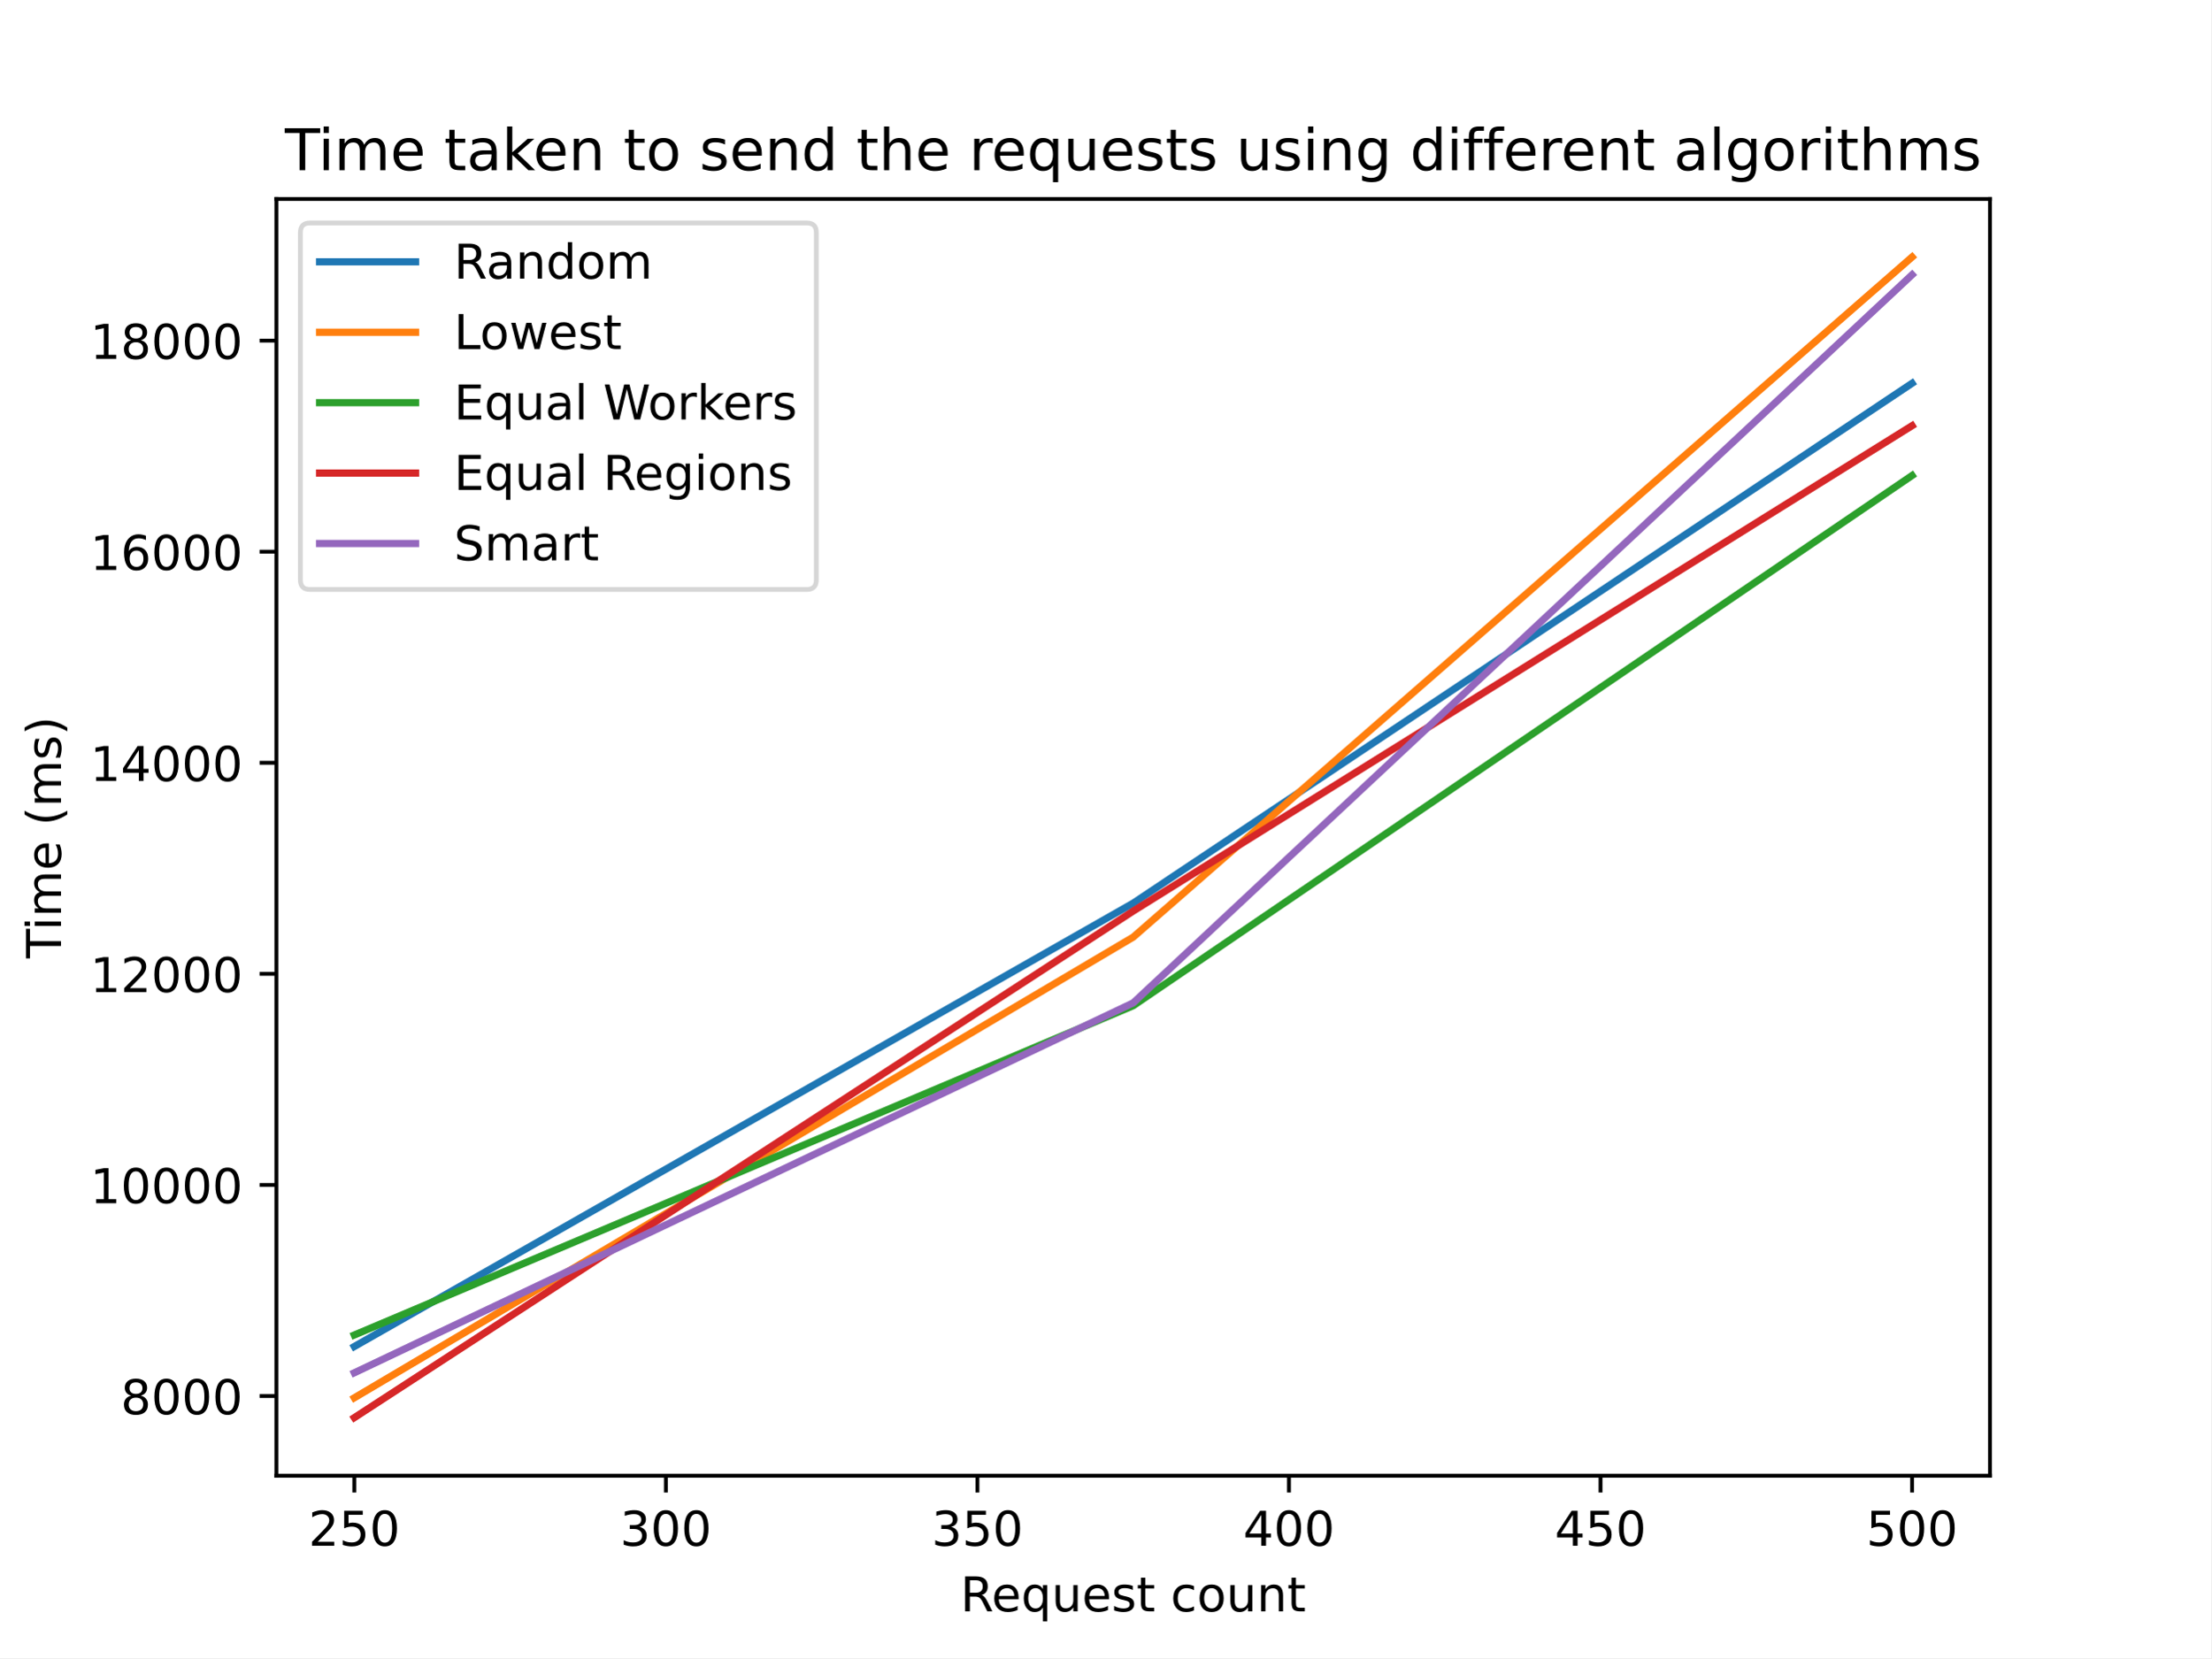
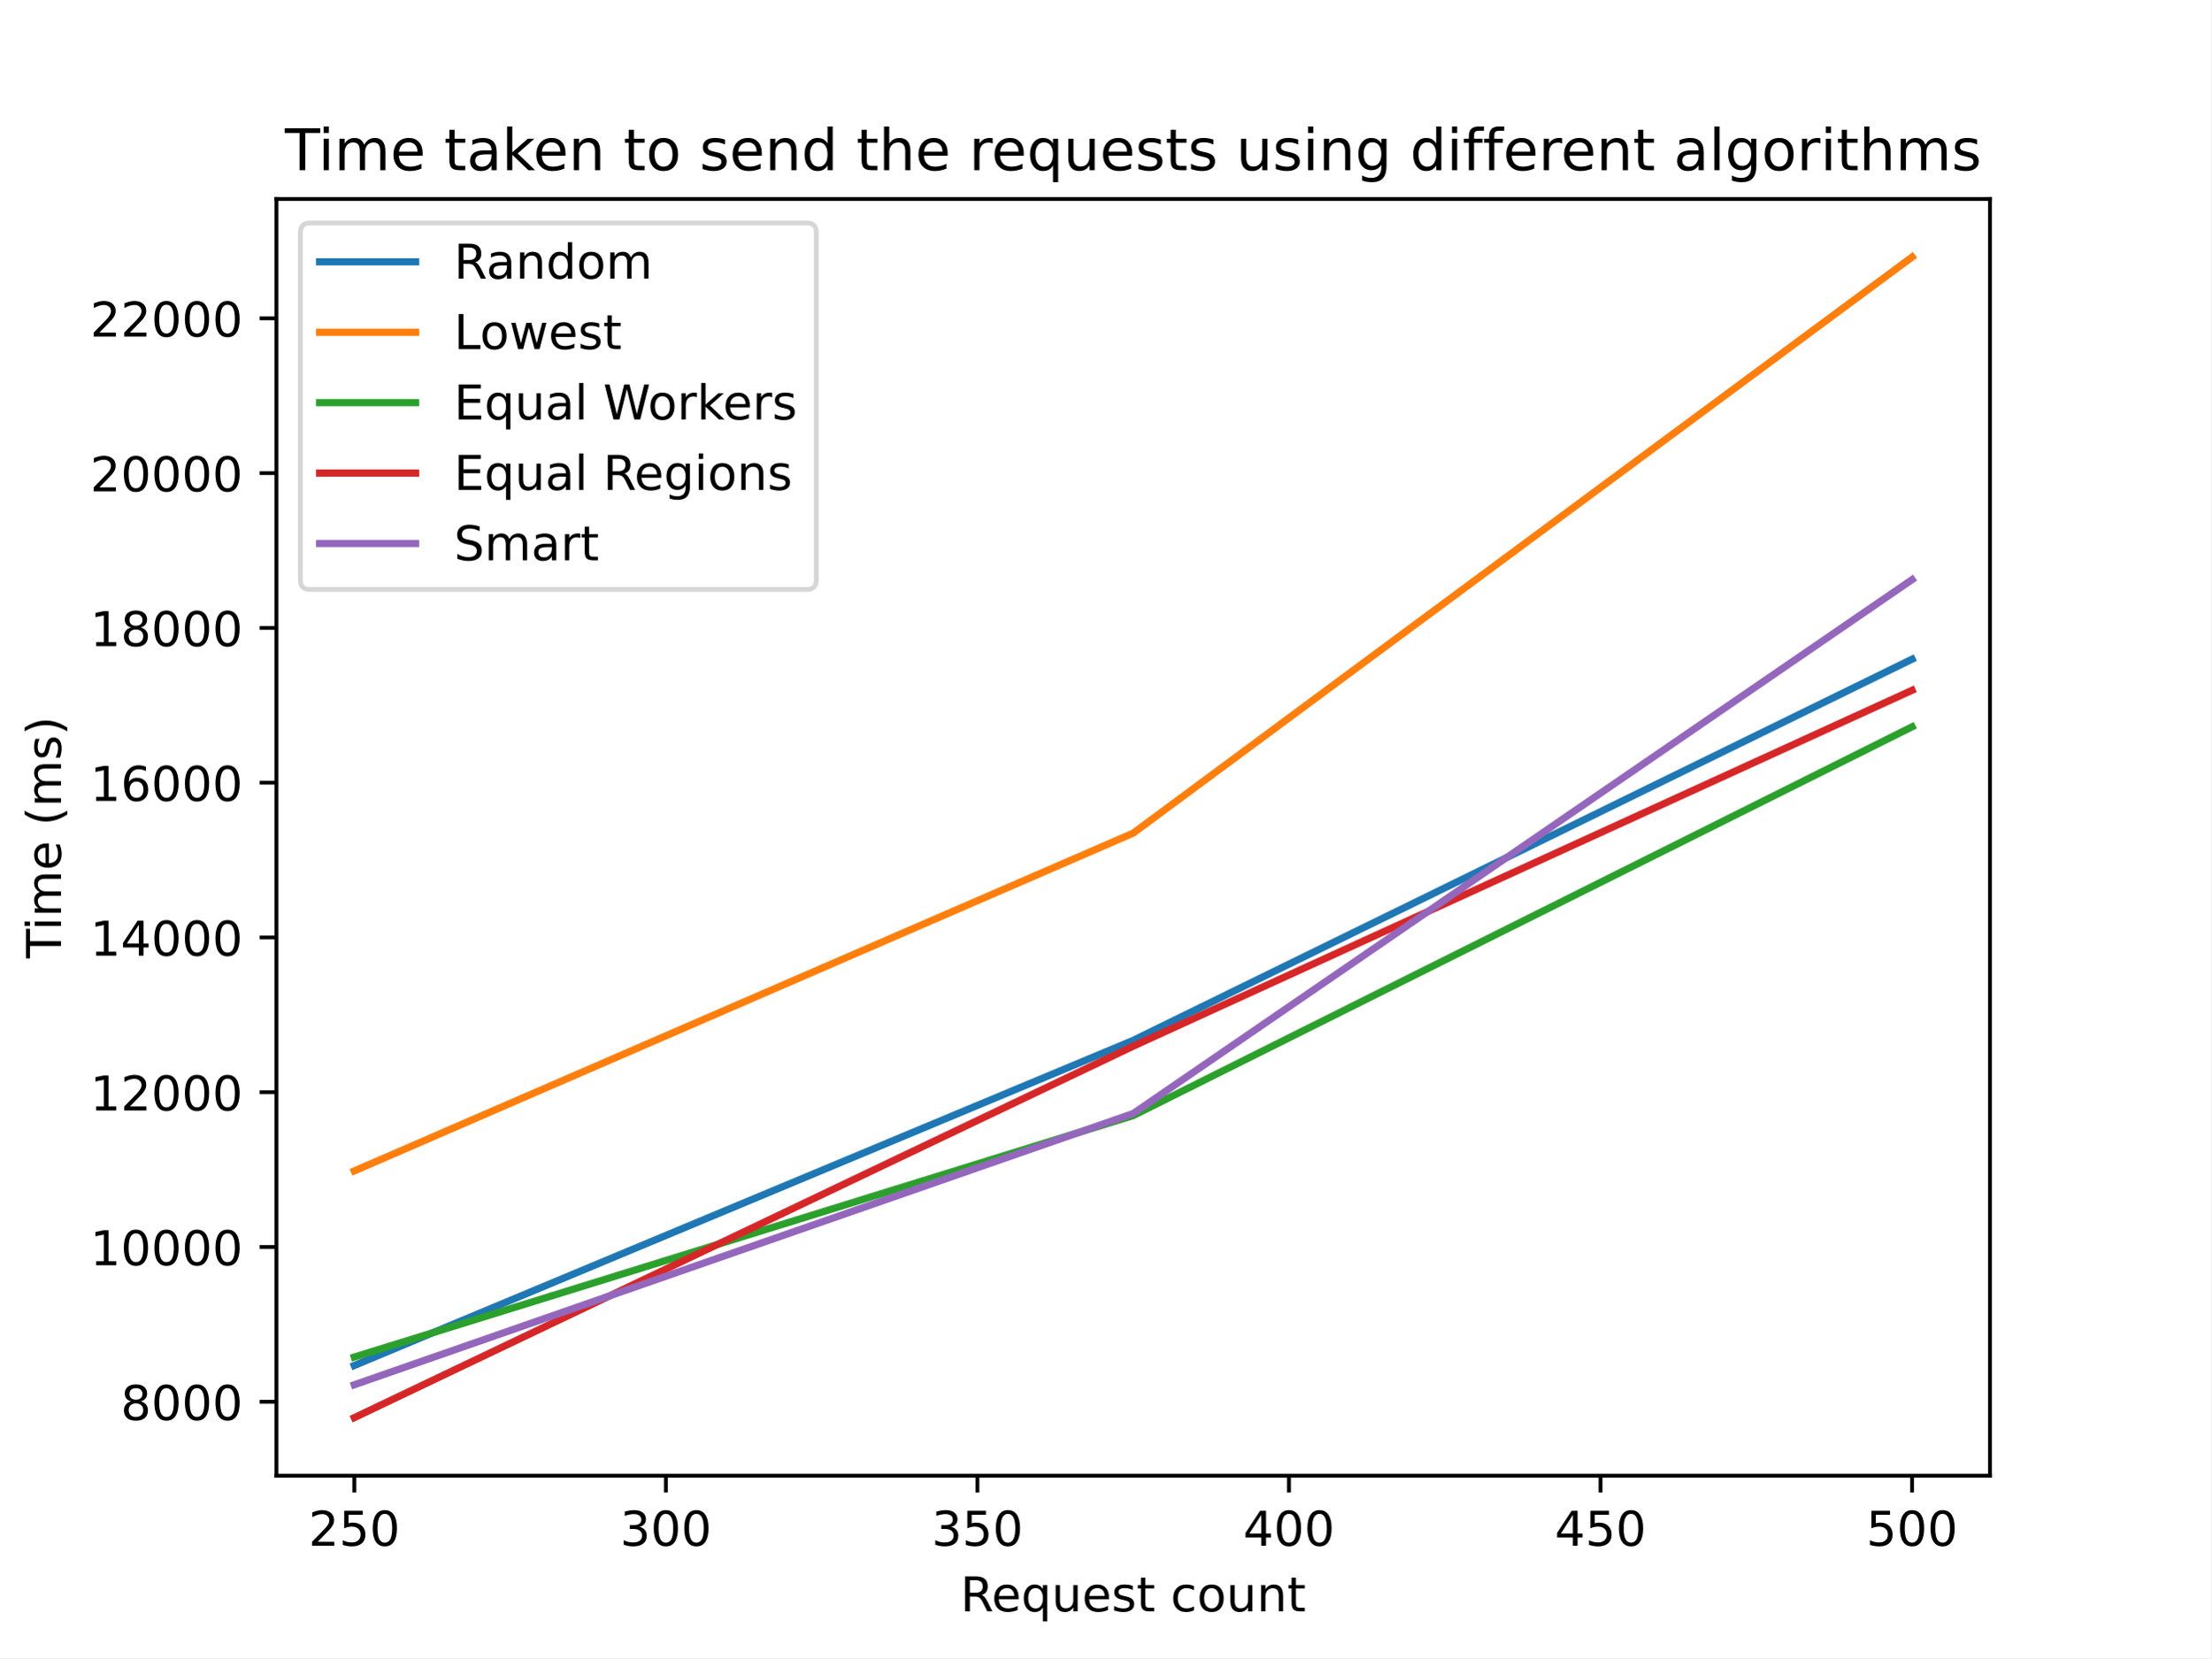
<svg xmlns="http://www.w3.org/2000/svg" xmlns:xlink="http://www.w3.org/1999/xlink" width="460.8pt" height="345.6pt" viewBox="0 0 460.8 345.6" version="1.1">
  <defs>
    <style type="text/css">*{stroke-linejoin: round; stroke-linecap: butt}</style>
  </defs>
  <g id="figure_1">
    <g id="patch_1">
      <path d="M 0 345.6  L 460.8 345.6  L 460.8 0  L 0 0  z " style="fill: #ffffff" />
    </g>
    <g id="axes_1">
      <g id="patch_2">
        <path d="M 57.6 307.584  L 414.72 307.584  L 414.72 41.472  L 57.6 41.472  z " style="fill: #ffffff" />
      </g>
      <g id="matplotlib.axis_1">
        <g id="xtick_1">
          <g id="line2d_1">
            <defs>
-               <path id="m6be989fd09" d="M 0 0  L 0 3.5  " style="stroke: #000000; stroke-width: 0.8" />
-             </defs>
-             <g>
-               <use xlink:href="#m6be989fd09" x="73.833" y="307.584" style="stroke: #000000; stroke-width: 0.8" />
+               <path id="m2af4f3e9e2" d="M 0 0  L 0 3.5  " style="stroke: #000000; stroke-width: 0.8" />
+             </defs>
+             <g>
+               <use xlink:href="#m2af4f3e9e2" x="73.833" y="307.584" style="stroke: #000000; stroke-width: 0.8" />
            </g>
          </g>
          <g id="text_1">
            <g transform="translate(64.28898 322.1824)scale(0.1 -0.1)">
              <defs>
                <path id="DejaVuSans-32" d="M 1228 531  L 3431 531  L 3431 0  L 469 0  L 469 531  Q 828 903 1448 1529  Q 2069 2156 2228 2338  Q 2531 2678 2651 2914  Q 2772 3150 2772 3378  Q 2772 3750 2511 3984  Q 2250 4219 1831 4219  Q 1534 4219 1204 4116  Q 875 4013 500 3803  L 500 4441  Q 881 4594 1212 4672  Q 1544 4750 1819 4750  Q 2544 4750 2975 4387  Q 3406 4025 3406 3419  Q 3406 3131 3298 2873  Q 3191 2616 2906 2266  Q 2828 2175 2409 1742  Q 1991 1309 1228 531  z " transform="scale(0.015625)" />
                <path id="DejaVuSans-35" d="M 691 4666  L 3169 4666  L 3169 4134  L 1269 4134  L 1269 2991  Q 1406 3038 1543 3061  Q 1681 3084 1819 3084  Q 2600 3084 3056 2656  Q 3513 2228 3513 1497  Q 3513 744 3044 326  Q 2575 -91 1722 -91  Q 1428 -91 1123 -41  Q 819 9 494 109  L 494 744  Q 775 591 1075 516  Q 1375 441 1709 441  Q 2250 441 2565 725  Q 2881 1009 2881 1497  Q 2881 1984 2565 2268  Q 2250 2553 1709 2553  Q 1456 2553 1204 2497  Q 953 2441 691 2322  L 691 4666  z " transform="scale(0.015625)" />
                <path id="DejaVuSans-30" d="M 2034 4250  Q 1547 4250 1301 3770  Q 1056 3291 1056 2328  Q 1056 1369 1301 889  Q 1547 409 2034 409  Q 2525 409 2770 889  Q 3016 1369 3016 2328  Q 3016 3291 2770 3770  Q 2525 4250 2034 4250  z M 2034 4750  Q 2819 4750 3233 4129  Q 3647 3509 3647 2328  Q 3647 1150 3233 529  Q 2819 -91 2034 -91  Q 1250 -91 836 529  Q 422 1150 422 2328  Q 422 3509 836 4129  Q 1250 4750 2034 4750  z " transform="scale(0.015625)" />
              </defs>
              <use xlink:href="#DejaVuSans-32" />
              <use xlink:href="#DejaVuSans-35" x="63.623" />
              <use xlink:href="#DejaVuSans-30" x="127.246" />
            </g>
          </g>
        </g>
        <g id="xtick_2">
          <g id="line2d_2">
            <g>
-               <use xlink:href="#m6be989fd09" x="138.764" y="307.584" style="stroke: #000000; stroke-width: 0.8" />
+               <use xlink:href="#m2af4f3e9e2" x="138.764" y="307.584" style="stroke: #000000; stroke-width: 0.8" />
            </g>
          </g>
          <g id="text_2">
            <g transform="translate(129.2199 322.1824)scale(0.1 -0.1)">
              <defs>
                <path id="DejaVuSans-33" d="M 2597 2516  Q 3050 2419 3304 2112  Q 3559 1806 3559 1356  Q 3559 666 3084 287  Q 2609 -91 1734 -91  Q 1441 -91 1130 -33  Q 819 25 488 141  L 488 750  Q 750 597 1062 519  Q 1375 441 1716 441  Q 2309 441 2620 675  Q 2931 909 2931 1356  Q 2931 1769 2642 2001  Q 2353 2234 1838 2234  L 1294 2234  L 1294 2753  L 1863 2753  Q 2328 2753 2575 2939  Q 2822 3125 2822 3475  Q 2822 3834 2567 4026  Q 2313 4219 1838 4219  Q 1578 4219 1281 4162  Q 984 4106 628 3988  L 628 4550  Q 988 4650 1302 4700  Q 1616 4750 1894 4750  Q 2613 4750 3031 4423  Q 3450 4097 3450 3541  Q 3450 3153 3228 2886  Q 3006 2619 2597 2516  z " transform="scale(0.015625)" />
              </defs>
              <use xlink:href="#DejaVuSans-33" />
              <use xlink:href="#DejaVuSans-30" x="63.623" />
              <use xlink:href="#DejaVuSans-30" x="127.246" />
            </g>
          </g>
        </g>
        <g id="xtick_3">
          <g id="line2d_3">
            <g>
-               <use xlink:href="#m6be989fd09" x="203.695" y="307.584" style="stroke: #000000; stroke-width: 0.8" />
+               <use xlink:href="#m2af4f3e9e2" x="203.695" y="307.584" style="stroke: #000000; stroke-width: 0.8" />
            </g>
          </g>
          <g id="text_3">
            <g transform="translate(194.1508 322.1824)scale(0.1 -0.1)">
              <use xlink:href="#DejaVuSans-33" />
              <use xlink:href="#DejaVuSans-35" x="63.623" />
              <use xlink:href="#DejaVuSans-30" x="127.246" />
            </g>
          </g>
        </g>
        <g id="xtick_4">
          <g id="line2d_4">
            <g>
-               <use xlink:href="#m6be989fd09" x="268.625" y="307.584" style="stroke: #000000; stroke-width: 0.8" />
+               <use xlink:href="#m2af4f3e9e2" x="268.625" y="307.584" style="stroke: #000000; stroke-width: 0.8" />
            </g>
          </g>
          <g id="text_4">
            <g transform="translate(259.0817 322.1824)scale(0.1 -0.1)">
              <defs>
                <path id="DejaVuSans-34" d="M 2419 4116  L 825 1625  L 2419 1625  L 2419 4116  z M 2253 4666  L 3047 4666  L 3047 1625  L 3713 1625  L 3713 1100  L 3047 1100  L 3047 0  L 2419 0  L 2419 1100  L 313 1100  L 313 1709  L 2253 4666  z " transform="scale(0.015625)" />
              </defs>
              <use xlink:href="#DejaVuSans-34" />
              <use xlink:href="#DejaVuSans-30" x="63.623" />
              <use xlink:href="#DejaVuSans-30" x="127.246" />
            </g>
          </g>
        </g>
        <g id="xtick_5">
          <g id="line2d_5">
            <g>
-               <use xlink:href="#m6be989fd09" x="333.556" y="307.584" style="stroke: #000000; stroke-width: 0.8" />
+               <use xlink:href="#m2af4f3e9e2" x="333.556" y="307.584" style="stroke: #000000; stroke-width: 0.8" />
            </g>
          </g>
          <g id="text_5">
            <g transform="translate(324.0126 322.1824)scale(0.1 -0.1)">
              <use xlink:href="#DejaVuSans-34" />
              <use xlink:href="#DejaVuSans-35" x="63.623" />
              <use xlink:href="#DejaVuSans-30" x="127.246" />
            </g>
          </g>
        </g>
        <g id="xtick_6">
          <g id="line2d_6">
            <g>
-               <use xlink:href="#m6be989fd09" x="398.487" y="307.584" style="stroke: #000000; stroke-width: 0.8" />
+               <use xlink:href="#m2af4f3e9e2" x="398.487" y="307.584" style="stroke: #000000; stroke-width: 0.8" />
            </g>
          </g>
          <g id="text_6">
            <g transform="translate(388.9435 322.1824)scale(0.1 -0.1)">
              <use xlink:href="#DejaVuSans-35" />
              <use xlink:href="#DejaVuSans-30" x="63.623" />
              <use xlink:href="#DejaVuSans-30" x="127.246" />
            </g>
          </g>
        </g>
        <g id="text_7">
          <g transform="translate(200.1545 335.8606)scale(0.1 -0.1)">
            <defs>
              <path id="DejaVuSans-52" d="M 2841 2188  Q 3044 2119 3236 1894  Q 3428 1669 3622 1275  L 4263 0  L 3584 0  L 2988 1197  Q 2756 1666 2539 1819  Q 2322 1972 1947 1972  L 1259 1972  L 1259 0  L 628 0  L 628 4666  L 2053 4666  Q 2853 4666 3247 4331  Q 3641 3997 3641 3322  Q 3641 2881 3436 2590  Q 3231 2300 2841 2188  z M 1259 4147  L 1259 2491  L 2053 2491  Q 2509 2491 2742 2702  Q 2975 2913 2975 3322  Q 2975 3731 2742 3939  Q 2509 4147 2053 4147  L 1259 4147  z " transform="scale(0.015625)" />
              <path id="DejaVuSans-65" d="M 3597 1894  L 3597 1613  L 953 1613  Q 991 1019 1311 708  Q 1631 397 2203 397  Q 2534 397 2845 478  Q 3156 559 3463 722  L 3463 178  Q 3153 47 2828 -22  Q 2503 -91 2169 -91  Q 1331 -91 842 396  Q 353 884 353 1716  Q 353 2575 817 3079  Q 1281 3584 2069 3584  Q 2775 3584 3186 3129  Q 3597 2675 3597 1894  z M 3022 2063  Q 3016 2534 2758 2815  Q 2500 3097 2075 3097  Q 1594 3097 1305 2825  Q 1016 2553 972 2059  L 3022 2063  z " transform="scale(0.015625)" />
              <path id="DejaVuSans-71" d="M 947 1747  Q 947 1113 1208 752  Q 1469 391 1925 391  Q 2381 391 2643 752  Q 2906 1113 2906 1747  Q 2906 2381 2643 2742  Q 2381 3103 1925 3103  Q 1469 3103 1208 2742  Q 947 2381 947 1747  z M 2906 525  Q 2725 213 2448 61  Q 2172 -91 1784 -91  Q 1150 -91 751 415  Q 353 922 353 1747  Q 353 2572 751 3078  Q 1150 3584 1784 3584  Q 2172 3584 2448 3432  Q 2725 3281 2906 2969  L 2906 3500  L 3481 3500  L 3481 -1331  L 2906 -1331  L 2906 525  z " transform="scale(0.015625)" />
              <path id="DejaVuSans-75" d="M 544 1381  L 544 3500  L 1119 3500  L 1119 1403  Q 1119 906 1312 657  Q 1506 409 1894 409  Q 2359 409 2629 706  Q 2900 1003 2900 1516  L 2900 3500  L 3475 3500  L 3475 0  L 2900 0  L 2900 538  Q 2691 219 2414 64  Q 2138 -91 1772 -91  Q 1169 -91 856 284  Q 544 659 544 1381  z M 1991 3584  L 1991 3584  z " transform="scale(0.015625)" />
              <path id="DejaVuSans-73" d="M 2834 3397  L 2834 2853  Q 2591 2978 2328 3040  Q 2066 3103 1784 3103  Q 1356 3103 1142 2972  Q 928 2841 928 2578  Q 928 2378 1081 2264  Q 1234 2150 1697 2047  L 1894 2003  Q 2506 1872 2764 1633  Q 3022 1394 3022 966  Q 3022 478 2636 193  Q 2250 -91 1575 -91  Q 1294 -91 989 -36  Q 684 19 347 128  L 347 722  Q 666 556 975 473  Q 1284 391 1588 391  Q 1994 391 2212 530  Q 2431 669 2431 922  Q 2431 1156 2273 1281  Q 2116 1406 1581 1522  L 1381 1569  Q 847 1681 609 1914  Q 372 2147 372 2553  Q 372 3047 722 3315  Q 1072 3584 1716 3584  Q 2034 3584 2315 3537  Q 2597 3491 2834 3397  z " transform="scale(0.015625)" />
              <path id="DejaVuSans-74" d="M 1172 4494  L 1172 3500  L 2356 3500  L 2356 3053  L 1172 3053  L 1172 1153  Q 1172 725 1289 603  Q 1406 481 1766 481  L 2356 481  L 2356 0  L 1766 0  Q 1100 0 847 248  Q 594 497 594 1153  L 594 3053  L 172 3053  L 172 3500  L 594 3500  L 594 4494  L 1172 4494  z " transform="scale(0.015625)" />
              <path id="DejaVuSans-20" transform="scale(0.015625)" />
              <path id="DejaVuSans-63" d="M 3122 3366  L 3122 2828  Q 2878 2963 2633 3030  Q 2388 3097 2138 3097  Q 1578 3097 1268 2742  Q 959 2388 959 1747  Q 959 1106 1268 751  Q 1578 397 2138 397  Q 2388 397 2633 464  Q 2878 531 3122 666  L 3122 134  Q 2881 22 2623 -34  Q 2366 -91 2075 -91  Q 1284 -91 818 406  Q 353 903 353 1747  Q 353 2603 823 3093  Q 1294 3584 2113 3584  Q 2378 3584 2631 3529  Q 2884 3475 3122 3366  z " transform="scale(0.015625)" />
              <path id="DejaVuSans-6f" d="M 1959 3097  Q 1497 3097 1228 2736  Q 959 2375 959 1747  Q 959 1119 1226 758  Q 1494 397 1959 397  Q 2419 397 2687 759  Q 2956 1122 2956 1747  Q 2956 2369 2687 2733  Q 2419 3097 1959 3097  z M 1959 3584  Q 2709 3584 3137 3096  Q 3566 2609 3566 1747  Q 3566 888 3137 398  Q 2709 -91 1959 -91  Q 1206 -91 779 398  Q 353 888 353 1747  Q 353 2609 779 3096  Q 1206 3584 1959 3584  z " transform="scale(0.015625)" />
              <path id="DejaVuSans-6e" d="M 3513 2113  L 3513 0  L 2938 0  L 2938 2094  Q 2938 2591 2744 2837  Q 2550 3084 2163 3084  Q 1697 3084 1428 2787  Q 1159 2491 1159 1978  L 1159 0  L 581 0  L 581 3500  L 1159 3500  L 1159 2956  Q 1366 3272 1645 3428  Q 1925 3584 2291 3584  Q 2894 3584 3203 3211  Q 3513 2838 3513 2113  z " transform="scale(0.015625)" />
            </defs>
            <use xlink:href="#DejaVuSans-52" />
            <use xlink:href="#DejaVuSans-65" x="64.982" />
            <use xlink:href="#DejaVuSans-71" x="126.506" />
            <use xlink:href="#DejaVuSans-75" x="189.982" />
            <use xlink:href="#DejaVuSans-65" x="253.361" />
            <use xlink:href="#DejaVuSans-73" x="314.885" />
            <use xlink:href="#DejaVuSans-74" x="366.984" />
            <use xlink:href="#DejaVuSans-20" x="406.193" />
            <use xlink:href="#DejaVuSans-63" x="437.98" />
            <use xlink:href="#DejaVuSans-6f" x="492.961" />
            <use xlink:href="#DejaVuSans-75" x="554.143" />
            <use xlink:href="#DejaVuSans-6e" x="617.521" />
            <use xlink:href="#DejaVuSans-74" x="680.9" />
          </g>
        </g>
      </g>
      <g id="matplotlib.axis_2">
        <g id="ytick_1">
          <g id="line2d_7">
            <defs>
-               <path id="m58e267b168" d="M 0 0  L -3.5 0  " style="stroke: #000000; stroke-width: 0.8" />
-             </defs>
-             <g>
-               <use xlink:href="#m58e267b168" x="57.6" y="290.978" style="stroke: #000000; stroke-width: 0.8" />
+               <path id="m5e65f0030d" d="M 0 0  L -3.5 0  " style="stroke: #000000; stroke-width: 0.8" />
+             </defs>
+             <g>
+               <use xlink:href="#m5e65f0030d" x="57.6" y="292.181" style="stroke: #000000; stroke-width: 0.8" />
            </g>
          </g>
          <g id="text_8">
-             <g transform="translate(25.15 294.7775)scale(0.1 -0.1)">
+             <g transform="translate(25.15 295.9803)scale(0.1 -0.1)">
              <defs>
                <path id="DejaVuSans-38" d="M 2034 2216  Q 1584 2216 1326 1975  Q 1069 1734 1069 1313  Q 1069 891 1326 650  Q 1584 409 2034 409  Q 2484 409 2743 651  Q 3003 894 3003 1313  Q 3003 1734 2745 1975  Q 2488 2216 2034 2216  z M 1403 2484  Q 997 2584 770 2862  Q 544 3141 544 3541  Q 544 4100 942 4425  Q 1341 4750 2034 4750  Q 2731 4750 3128 4425  Q 3525 4100 3525 3541  Q 3525 3141 3298 2862  Q 3072 2584 2669 2484  Q 3125 2378 3379 2068  Q 3634 1759 3634 1313  Q 3634 634 3220 271  Q 2806 -91 2034 -91  Q 1263 -91 848 271  Q 434 634 434 1313  Q 434 1759 690 2068  Q 947 2378 1403 2484  z M 1172 3481  Q 1172 3119 1398 2916  Q 1625 2713 2034 2713  Q 2441 2713 2670 2916  Q 2900 3119 2900 3481  Q 2900 3844 2670 4047  Q 2441 4250 2034 4250  Q 1625 4250 1398 4047  Q 1172 3844 1172 3481  z " transform="scale(0.015625)" />
              </defs>
              <use xlink:href="#DejaVuSans-38" />
              <use xlink:href="#DejaVuSans-30" x="63.623" />
              <use xlink:href="#DejaVuSans-30" x="127.246" />
              <use xlink:href="#DejaVuSans-30" x="190.869" />
            </g>
          </g>
        </g>
        <g id="ytick_2">
          <g id="line2d_8">
            <g>
-               <use xlink:href="#m58e267b168" x="57.6" y="246.981" style="stroke: #000000; stroke-width: 0.8" />
+               <use xlink:href="#m5e65f0030d" x="57.6" y="259.919" style="stroke: #000000; stroke-width: 0.8" />
            </g>
          </g>
          <g id="text_9">
-             <g transform="translate(18.7875 250.78)scale(0.1 -0.1)">
+             <g transform="translate(18.7875 263.7179)scale(0.1 -0.1)">
              <defs>
                <path id="DejaVuSans-31" d="M 794 531  L 1825 531  L 1825 4091  L 703 3866  L 703 4441  L 1819 4666  L 2450 4666  L 2450 531  L 3481 531  L 3481 0  L 794 0  L 794 531  z " transform="scale(0.015625)" />
              </defs>
              <use xlink:href="#DejaVuSans-31" />
              <use xlink:href="#DejaVuSans-30" x="63.623" />
              <use xlink:href="#DejaVuSans-30" x="127.246" />
              <use xlink:href="#DejaVuSans-30" x="190.869" />
              <use xlink:href="#DejaVuSans-30" x="254.492" />
            </g>
          </g>
        </g>
        <g id="ytick_3">
          <g id="line2d_9">
            <g>
-               <use xlink:href="#m58e267b168" x="57.6" y="202.983" style="stroke: #000000; stroke-width: 0.8" />
+               <use xlink:href="#m5e65f0030d" x="57.6" y="227.656" style="stroke: #000000; stroke-width: 0.8" />
            </g>
          </g>
          <g id="text_10">
-             <g transform="translate(18.7875 206.7826)scale(0.1 -0.1)">
+             <g transform="translate(18.7875 231.4554)scale(0.1 -0.1)">
              <use xlink:href="#DejaVuSans-31" />
              <use xlink:href="#DejaVuSans-32" x="63.623" />
              <use xlink:href="#DejaVuSans-30" x="127.246" />
              <use xlink:href="#DejaVuSans-30" x="190.869" />
              <use xlink:href="#DejaVuSans-30" x="254.492" />
            </g>
          </g>
        </g>
        <g id="ytick_4">
          <g id="line2d_10">
            <g>
-               <use xlink:href="#m58e267b168" x="57.6" y="158.986" style="stroke: #000000; stroke-width: 0.8" />
+               <use xlink:href="#m5e65f0030d" x="57.6" y="195.394" style="stroke: #000000; stroke-width: 0.8" />
            </g>
          </g>
          <g id="text_11">
-             <g transform="translate(18.7875 162.7851)scale(0.1 -0.1)">
+             <g transform="translate(18.7875 199.193)scale(0.1 -0.1)">
              <use xlink:href="#DejaVuSans-31" />
              <use xlink:href="#DejaVuSans-34" x="63.623" />
              <use xlink:href="#DejaVuSans-30" x="127.246" />
              <use xlink:href="#DejaVuSans-30" x="190.869" />
              <use xlink:href="#DejaVuSans-30" x="254.492" />
            </g>
          </g>
        </g>
        <g id="ytick_5">
          <g id="line2d_11">
            <g>
-               <use xlink:href="#m58e267b168" x="57.6" y="114.988" style="stroke: #000000; stroke-width: 0.8" />
+               <use xlink:href="#m5e65f0030d" x="57.6" y="163.131" style="stroke: #000000; stroke-width: 0.8" />
            </g>
          </g>
          <g id="text_12">
-             <g transform="translate(18.7875 118.7877)scale(0.1 -0.1)">
+             <g transform="translate(18.7875 166.9305)scale(0.1 -0.1)">
              <defs>
                <path id="DejaVuSans-36" d="M 2113 2584  Q 1688 2584 1439 2293  Q 1191 2003 1191 1497  Q 1191 994 1439 701  Q 1688 409 2113 409  Q 2538 409 2786 701  Q 3034 994 3034 1497  Q 3034 2003 2786 2293  Q 2538 2584 2113 2584  z M 3366 4563  L 3366 3988  Q 3128 4100 2886 4159  Q 2644 4219 2406 4219  Q 1781 4219 1451 3797  Q 1122 3375 1075 2522  Q 1259 2794 1537 2939  Q 1816 3084 2150 3084  Q 2853 3084 3261 2657  Q 3669 2231 3669 1497  Q 3669 778 3244 343  Q 2819 -91 2113 -91  Q 1303 -91 875 529  Q 447 1150 447 2328  Q 447 3434 972 4092  Q 1497 4750 2381 4750  Q 2619 4750 2861 4703  Q 3103 4656 3366 4563  z " transform="scale(0.015625)" />
              </defs>
              <use xlink:href="#DejaVuSans-31" />
              <use xlink:href="#DejaVuSans-36" x="63.623" />
              <use xlink:href="#DejaVuSans-30" x="127.246" />
              <use xlink:href="#DejaVuSans-30" x="190.869" />
              <use xlink:href="#DejaVuSans-30" x="254.492" />
            </g>
          </g>
        </g>
        <g id="ytick_6">
          <g id="line2d_12">
            <g>
-               <use xlink:href="#m58e267b168" x="57.6" y="70.991" style="stroke: #000000; stroke-width: 0.8" />
+               <use xlink:href="#m5e65f0030d" x="57.6" y="130.869" style="stroke: #000000; stroke-width: 0.8" />
            </g>
          </g>
          <g id="text_13">
-             <g transform="translate(18.7875 74.79021)scale(0.1 -0.1)">
+             <g transform="translate(18.7875 134.6681)scale(0.1 -0.1)">
              <use xlink:href="#DejaVuSans-31" />
              <use xlink:href="#DejaVuSans-38" x="63.623" />
              <use xlink:href="#DejaVuSans-30" x="127.246" />
              <use xlink:href="#DejaVuSans-30" x="190.869" />
              <use xlink:href="#DejaVuSans-30" x="254.492" />
            </g>
          </g>
        </g>
-         <g id="text_14">
+         <g id="ytick_7">
+           <g id="line2d_13">
+             <g>
+               <use xlink:href="#m5e65f0030d" x="57.6" y="98.606" style="stroke: #000000; stroke-width: 0.8" />
+             </g>
+           </g>
+           <g id="text_14">
+             <g transform="translate(18.7875 102.4056)scale(0.1 -0.1)">
+               <use xlink:href="#DejaVuSans-32" />
+               <use xlink:href="#DejaVuSans-30" x="63.623" />
+               <use xlink:href="#DejaVuSans-30" x="127.246" />
+               <use xlink:href="#DejaVuSans-30" x="190.869" />
+               <use xlink:href="#DejaVuSans-30" x="254.492" />
+             </g>
+           </g>
+         </g>
+         <g id="ytick_8">
+           <g id="line2d_14">
+             <g>
+               <use xlink:href="#m5e65f0030d" x="57.6" y="66.344" style="stroke: #000000; stroke-width: 0.8" />
+             </g>
+           </g>
+           <g id="text_15">
+             <g transform="translate(18.7875 70.14315)scale(0.1 -0.1)">
+               <use xlink:href="#DejaVuSans-32" />
+               <use xlink:href="#DejaVuSans-32" x="63.623" />
+               <use xlink:href="#DejaVuSans-30" x="127.246" />
+               <use xlink:href="#DejaVuSans-30" x="190.869" />
+               <use xlink:href="#DejaVuSans-30" x="254.492" />
+             </g>
+           </g>
+         </g>
+         <g id="text_16">
          <g transform="translate(12.70781 199.7272)rotate(-90)scale(0.1 -0.1)">
            <defs>
              <path id="DejaVuSans-54" d="M -19 4666  L 3928 4666  L 3928 4134  L 2272 4134  L 2272 0  L 1638 0  L 1638 4134  L -19 4134  L -19 4666  z " transform="scale(0.015625)" />
              <path id="DejaVuSans-69" d="M 603 3500  L 1178 3500  L 1178 0  L 603 0  L 603 3500  z M 603 4863  L 1178 4863  L 1178 4134  L 603 4134  L 603 4863  z " transform="scale(0.015625)" />
              <path id="DejaVuSans-6d" d="M 3328 2828  Q 3544 3216 3844 3400  Q 4144 3584 4550 3584  Q 5097 3584 5394 3201  Q 5691 2819 5691 2113  L 5691 0  L 5113 0  L 5113 2094  Q 5113 2597 4934 2840  Q 4756 3084 4391 3084  Q 3944 3084 3684 2787  Q 3425 2491 3425 1978  L 3425 0  L 2847 0  L 2847 2094  Q 2847 2600 2669 2842  Q 2491 3084 2119 3084  Q 1678 3084 1418 2786  Q 1159 2488 1159 1978  L 1159 0  L 581 0  L 581 3500  L 1159 3500  L 1159 2956  Q 1356 3278 1631 3431  Q 1906 3584 2284 3584  Q 2666 3584 2933 3390  Q 3200 3197 3328 2828  z " transform="scale(0.015625)" />
              <path id="DejaVuSans-28" d="M 1984 4856  Q 1566 4138 1362 3434  Q 1159 2731 1159 2009  Q 1159 1288 1364 580  Q 1569 -128 1984 -844  L 1484 -844  Q 1016 -109 783 600  Q 550 1309 550 2009  Q 550 2706 781 3412  Q 1013 4119 1484 4856  L 1984 4856  z " transform="scale(0.015625)" />
              <path id="DejaVuSans-29" d="M 513 4856  L 1013 4856  Q 1481 4119 1714 3412  Q 1947 2706 1947 2009  Q 1947 1309 1714 600  Q 1481 -109 1013 -844  L 513 -844  Q 928 -128 1133 580  Q 1338 1288 1338 2009  Q 1338 2731 1133 3434  Q 928 4138 513 4856  z " transform="scale(0.015625)" />
            </defs>
            <use xlink:href="#DejaVuSans-54" />
            <use xlink:href="#DejaVuSans-69" x="57.959" />
            <use xlink:href="#DejaVuSans-6d" x="85.742" />
            <use xlink:href="#DejaVuSans-65" x="183.154" />
            <use xlink:href="#DejaVuSans-20" x="244.678" />
            <use xlink:href="#DejaVuSans-28" x="276.465" />
            <use xlink:href="#DejaVuSans-6d" x="315.479" />
            <use xlink:href="#DejaVuSans-73" x="412.891" />
            <use xlink:href="#DejaVuSans-29" x="464.99" />
          </g>
        </g>
      </g>
-       <g id="line2d_13">
-         <path d="M 73.833 280.661  L 236.16 188.244  L 398.487 79.878  " clip-path="url(#pe5c1e2049e)" style="fill: none; stroke: #1f77b4; stroke-width: 1.5; stroke-linecap: square" />
-       </g>
-       <g id="line2d_14">
-         <path d="M 73.833 291.352  L 236.16 195.328  L 398.487 53.568  " clip-path="url(#pe5c1e2049e)" style="fill: none; stroke: #ff7f0e; stroke-width: 1.5; stroke-linecap: square" />
-       </g>
      <g id="line2d_15">
-         <path d="M 73.833 278.263  L 236.16 209.627  L 398.487 99.105  " clip-path="url(#pe5c1e2049e)" style="fill: none; stroke: #2ca02c; stroke-width: 1.5; stroke-linecap: square" />
+         <path d="M 73.833 284.616  L 236.16 216.848  L 398.487 137.386  " clip-path="url(#p65b60fa053)" style="fill: none; stroke: #1f77b4; stroke-width: 1.5; stroke-linecap: square" />
      </g>
      <g id="line2d_16">
-         <path d="M 73.833 295.488  L 236.16 189.894  L 398.487 88.722  " clip-path="url(#pe5c1e2049e)" style="fill: none; stroke: #d62728; stroke-width: 1.5; stroke-linecap: square" />
+         <path d="M 73.833 244.062  L 236.16 173.649  L 398.487 53.568  " clip-path="url(#p65b60fa053)" style="fill: none; stroke: #ff7f0e; stroke-width: 1.5; stroke-linecap: square" />
      </g>
      <g id="line2d_17">
-         <path d="M 73.833 286.139  L 236.16 209.033  L 398.487 57.264  " clip-path="url(#pe5c1e2049e)" style="fill: none; stroke: #9467bd; stroke-width: 1.5; stroke-linecap: square" />
+         <path d="M 73.833 282.857  L 236.16 232.528  L 398.487 151.485  " clip-path="url(#p65b60fa053)" style="fill: none; stroke: #2ca02c; stroke-width: 1.5; stroke-linecap: square" />
+       </g>
+       <g id="line2d_18">
+         <path d="M 73.833 295.488  L 236.16 218.058  L 398.487 143.871  " clip-path="url(#p65b60fa053)" style="fill: none; stroke: #d62728; stroke-width: 1.5; stroke-linecap: square" />
+       </g>
+       <g id="line2d_19">
+         <path d="M 73.833 288.632  L 236.16 232.092  L 398.487 120.803  " clip-path="url(#p65b60fa053)" style="fill: none; stroke: #9467bd; stroke-width: 1.5; stroke-linecap: square" />
      </g>
      <g id="patch_3">
        <path d="M 57.6 307.584  L 57.6 41.472  " style="fill: none; stroke: #000000; stroke-width: 0.8; stroke-linejoin: miter; stroke-linecap: square" />
      </g>
      <g id="patch_4">
        <path d="M 414.72 307.584  L 414.72 41.472  " style="fill: none; stroke: #000000; stroke-width: 0.8; stroke-linejoin: miter; stroke-linecap: square" />
      </g>
      <g id="patch_5">
        <path d="M 57.6 307.584  L 414.72 307.584  " style="fill: none; stroke: #000000; stroke-width: 0.8; stroke-linejoin: miter; stroke-linecap: square" />
      </g>
      <g id="patch_6">
        <path d="M 57.6 41.472  L 414.72 41.472  " style="fill: none; stroke: #000000; stroke-width: 0.8; stroke-linejoin: miter; stroke-linecap: square" />
      </g>
-       <g id="text_15">
+       <g id="text_17">
        <g transform="translate(59.35594 35.472)scale(0.12 -0.12)">
          <defs>
            <path id="DejaVuSans-61" d="M 2194 1759  Q 1497 1759 1228 1600  Q 959 1441 959 1056  Q 959 750 1161 570  Q 1363 391 1709 391  Q 2188 391 2477 730  Q 2766 1069 2766 1631  L 2766 1759  L 2194 1759  z M 3341 1997  L 3341 0  L 2766 0  L 2766 531  Q 2569 213 2275 61  Q 1981 -91 1556 -91  Q 1019 -91 701 211  Q 384 513 384 1019  Q 384 1609 779 1909  Q 1175 2209 1959 2209  L 2766 2209  L 2766 2266  Q 2766 2663 2505 2880  Q 2244 3097 1772 3097  Q 1472 3097 1187 3025  Q 903 2953 641 2809  L 641 3341  Q 956 3463 1253 3523  Q 1550 3584 1831 3584  Q 2591 3584 2966 3190  Q 3341 2797 3341 1997  z " transform="scale(0.015625)" />
            <path id="DejaVuSans-6b" d="M 581 4863  L 1159 4863  L 1159 1991  L 2875 3500  L 3609 3500  L 1753 1863  L 3688 0  L 2938 0  L 1159 1709  L 1159 0  L 581 0  L 581 4863  z " transform="scale(0.015625)" />
            <path id="DejaVuSans-64" d="M 2906 2969  L 2906 4863  L 3481 4863  L 3481 0  L 2906 0  L 2906 525  Q 2725 213 2448 61  Q 2172 -91 1784 -91  Q 1150 -91 751 415  Q 353 922 353 1747  Q 353 2572 751 3078  Q 1150 3584 1784 3584  Q 2172 3584 2448 3432  Q 2725 3281 2906 2969  z M 947 1747  Q 947 1113 1208 752  Q 1469 391 1925 391  Q 2381 391 2643 752  Q 2906 1113 2906 1747  Q 2906 2381 2643 2742  Q 2381 3103 1925 3103  Q 1469 3103 1208 2742  Q 947 2381 947 1747  z " transform="scale(0.015625)" />
            <path id="DejaVuSans-68" d="M 3513 2113  L 3513 0  L 2938 0  L 2938 2094  Q 2938 2591 2744 2837  Q 2550 3084 2163 3084  Q 1697 3084 1428 2787  Q 1159 2491 1159 1978  L 1159 0  L 581 0  L 581 4863  L 1159 4863  L 1159 2956  Q 1366 3272 1645 3428  Q 1925 3584 2291 3584  Q 2894 3584 3203 3211  Q 3513 2838 3513 2113  z " transform="scale(0.015625)" />
            <path id="DejaVuSans-72" d="M 2631 2963  Q 2534 3019 2420 3045  Q 2306 3072 2169 3072  Q 1681 3072 1420 2755  Q 1159 2438 1159 1844  L 1159 0  L 581 0  L 581 3500  L 1159 3500  L 1159 2956  Q 1341 3275 1631 3429  Q 1922 3584 2338 3584  Q 2397 3584 2469 3576  Q 2541 3569 2628 3553  L 2631 2963  z " transform="scale(0.015625)" />
            <path id="DejaVuSans-67" d="M 2906 1791  Q 2906 2416 2648 2759  Q 2391 3103 1925 3103  Q 1463 3103 1205 2759  Q 947 2416 947 1791  Q 947 1169 1205 825  Q 1463 481 1925 481  Q 2391 481 2648 825  Q 2906 1169 2906 1791  z M 3481 434  Q 3481 -459 3084 -895  Q 2688 -1331 1869 -1331  Q 1566 -1331 1297 -1286  Q 1028 -1241 775 -1147  L 775 -588  Q 1028 -725 1275 -790  Q 1522 -856 1778 -856  Q 2344 -856 2625 -561  Q 2906 -266 2906 331  L 2906 616  Q 2728 306 2450 153  Q 2172 0 1784 0  Q 1141 0 747 490  Q 353 981 353 1791  Q 353 2603 747 3093  Q 1141 3584 1784 3584  Q 2172 3584 2450 3431  Q 2728 3278 2906 2969  L 2906 3500  L 3481 3500  L 3481 434  z " transform="scale(0.015625)" />
            <path id="DejaVuSans-66" d="M 2375 4863  L 2375 4384  L 1825 4384  Q 1516 4384 1395 4259  Q 1275 4134 1275 3809  L 1275 3500  L 2222 3500  L 2222 3053  L 1275 3053  L 1275 0  L 697 0  L 697 3053  L 147 3053  L 147 3500  L 697 3500  L 697 3744  Q 697 4328 969 4595  Q 1241 4863 1831 4863  L 2375 4863  z " transform="scale(0.015625)" />
            <path id="DejaVuSans-6c" d="M 603 4863  L 1178 4863  L 1178 0  L 603 0  L 603 4863  z " transform="scale(0.015625)" />
          </defs>
          <use xlink:href="#DejaVuSans-54" />
          <use xlink:href="#DejaVuSans-69" x="57.959" />
          <use xlink:href="#DejaVuSans-6d" x="85.742" />
          <use xlink:href="#DejaVuSans-65" x="183.154" />
          <use xlink:href="#DejaVuSans-20" x="244.678" />
          <use xlink:href="#DejaVuSans-74" x="276.465" />
          <use xlink:href="#DejaVuSans-61" x="315.674" />
          <use xlink:href="#DejaVuSans-6b" x="376.953" />
          <use xlink:href="#DejaVuSans-65" x="431.238" />
          <use xlink:href="#DejaVuSans-6e" x="492.762" />
          <use xlink:href="#DejaVuSans-20" x="556.141" />
          <use xlink:href="#DejaVuSans-74" x="587.928" />
          <use xlink:href="#DejaVuSans-6f" x="627.137" />
          <use xlink:href="#DejaVuSans-20" x="688.318" />
          <use xlink:href="#DejaVuSans-73" x="720.105" />
          <use xlink:href="#DejaVuSans-65" x="772.205" />
          <use xlink:href="#DejaVuSans-6e" x="833.729" />
          <use xlink:href="#DejaVuSans-64" x="897.107" />
          <use xlink:href="#DejaVuSans-20" x="960.584" />
          <use xlink:href="#DejaVuSans-74" x="992.371" />
          <use xlink:href="#DejaVuSans-68" x="1031.58" />
          <use xlink:href="#DejaVuSans-65" x="1094.959" />
          <use xlink:href="#DejaVuSans-20" x="1156.482" />
          <use xlink:href="#DejaVuSans-72" x="1188.27" />
          <use xlink:href="#DejaVuSans-65" x="1227.133" />
          <use xlink:href="#DejaVuSans-71" x="1288.656" />
          <use xlink:href="#DejaVuSans-75" x="1352.133" />
          <use xlink:href="#DejaVuSans-65" x="1415.512" />
          <use xlink:href="#DejaVuSans-73" x="1477.035" />
          <use xlink:href="#DejaVuSans-74" x="1529.135" />
          <use xlink:href="#DejaVuSans-73" x="1568.344" />
          <use xlink:href="#DejaVuSans-20" x="1620.443" />
          <use xlink:href="#DejaVuSans-75" x="1652.23" />
          <use xlink:href="#DejaVuSans-73" x="1715.609" />
          <use xlink:href="#DejaVuSans-69" x="1767.709" />
          <use xlink:href="#DejaVuSans-6e" x="1795.492" />
          <use xlink:href="#DejaVuSans-67" x="1858.871" />
          <use xlink:href="#DejaVuSans-20" x="1922.348" />
          <use xlink:href="#DejaVuSans-64" x="1954.135" />
          <use xlink:href="#DejaVuSans-69" x="2017.611" />
          <use xlink:href="#DejaVuSans-66" x="2045.395" />
          <use xlink:href="#DejaVuSans-66" x="2080.6" />
          <use xlink:href="#DejaVuSans-65" x="2115.805" />
          <use xlink:href="#DejaVuSans-72" x="2177.328" />
          <use xlink:href="#DejaVuSans-65" x="2216.191" />
          <use xlink:href="#DejaVuSans-6e" x="2277.715" />
          <use xlink:href="#DejaVuSans-74" x="2341.094" />
          <use xlink:href="#DejaVuSans-20" x="2380.303" />
          <use xlink:href="#DejaVuSans-61" x="2412.09" />
          <use xlink:href="#DejaVuSans-6c" x="2473.369" />
          <use xlink:href="#DejaVuSans-67" x="2501.152" />
          <use xlink:href="#DejaVuSans-6f" x="2564.629" />
          <use xlink:href="#DejaVuSans-72" x="2625.811" />
          <use xlink:href="#DejaVuSans-69" x="2666.924" />
          <use xlink:href="#DejaVuSans-74" x="2694.707" />
          <use xlink:href="#DejaVuSans-68" x="2733.916" />
          <use xlink:href="#DejaVuSans-6d" x="2797.295" />
          <use xlink:href="#DejaVuSans-73" x="2894.707" />
        </g>
      </g>
      <g id="legend_1">
        <g id="patch_7">
          <path d="M 64.6 122.863  L 168.12 122.863  Q 170.12 122.863 170.12 120.863  L 170.12 48.472  Q 170.12 46.472 168.12 46.472  L 64.6 46.472  Q 62.6 46.472 62.6 48.472  L 62.6 120.863  Q 62.6 122.863 64.6 122.863  z " style="fill: #ffffff; opacity: 0.8; stroke: #cccccc; stroke-linejoin: miter" />
        </g>
-         <g id="line2d_18">
+         <g id="line2d_20">
          <path d="M 66.6 54.57  L 76.6 54.57  L 86.6 54.57  " style="fill: none; stroke: #1f77b4; stroke-width: 1.5; stroke-linecap: square" />
        </g>
-         <g id="text_16">
+         <g id="text_18">
          <g transform="translate(94.6 58.07044)scale(0.1 -0.1)">
            <use xlink:href="#DejaVuSans-52" />
            <use xlink:href="#DejaVuSans-61" x="67.232" />
            <use xlink:href="#DejaVuSans-6e" x="128.512" />
            <use xlink:href="#DejaVuSans-64" x="191.891" />
            <use xlink:href="#DejaVuSans-6f" x="255.367" />
            <use xlink:href="#DejaVuSans-6d" x="316.549" />
          </g>
        </g>
-         <g id="line2d_19">
+         <g id="line2d_21">
          <path d="M 66.6 69.249  L 76.6 69.249  L 86.6 69.249  " style="fill: none; stroke: #ff7f0e; stroke-width: 1.5; stroke-linecap: square" />
        </g>
-         <g id="text_17">
+         <g id="text_19">
          <g transform="translate(94.6 72.74856)scale(0.1 -0.1)">
            <defs>
              <path id="DejaVuSans-4c" d="M 628 4666  L 1259 4666  L 1259 531  L 3531 531  L 3531 0  L 628 0  L 628 4666  z " transform="scale(0.015625)" />
              <path id="DejaVuSans-77" d="M 269 3500  L 844 3500  L 1563 769  L 2278 3500  L 2956 3500  L 3675 769  L 4391 3500  L 4966 3500  L 4050 0  L 3372 0  L 2619 2869  L 1863 0  L 1184 0  L 269 3500  z " transform="scale(0.015625)" />
            </defs>
            <use xlink:href="#DejaVuSans-4c" />
            <use xlink:href="#DejaVuSans-6f" x="53.963" />
            <use xlink:href="#DejaVuSans-77" x="115.145" />
            <use xlink:href="#DejaVuSans-65" x="196.932" />
            <use xlink:href="#DejaVuSans-73" x="258.455" />
            <use xlink:href="#DejaVuSans-74" x="310.555" />
          </g>
        </g>
-         <g id="line2d_20">
+         <g id="line2d_22">
          <path d="M 66.6 83.927  L 76.6 83.927  L 86.6 83.927  " style="fill: none; stroke: #2ca02c; stroke-width: 1.5; stroke-linecap: square" />
        </g>
-         <g id="text_18">
+         <g id="text_20">
          <g transform="translate(94.6 87.42669)scale(0.1 -0.1)">
            <defs>
              <path id="DejaVuSans-45" d="M 628 4666  L 3578 4666  L 3578 4134  L 1259 4134  L 1259 2753  L 3481 2753  L 3481 2222  L 1259 2222  L 1259 531  L 3634 531  L 3634 0  L 628 0  L 628 4666  z " transform="scale(0.015625)" />
              <path id="DejaVuSans-57" d="M 213 4666  L 850 4666  L 1831 722  L 2809 4666  L 3519 4666  L 4500 722  L 5478 4666  L 6119 4666  L 4947 0  L 4153 0  L 3169 4050  L 2175 0  L 1381 0  L 213 4666  z " transform="scale(0.015625)" />
            </defs>
            <use xlink:href="#DejaVuSans-45" />
            <use xlink:href="#DejaVuSans-71" x="63.184" />
            <use xlink:href="#DejaVuSans-75" x="126.66" />
            <use xlink:href="#DejaVuSans-61" x="190.039" />
            <use xlink:href="#DejaVuSans-6c" x="251.318" />
            <use xlink:href="#DejaVuSans-20" x="279.102" />
            <use xlink:href="#DejaVuSans-57" x="310.889" />
            <use xlink:href="#DejaVuSans-6f" x="403.891" />
            <use xlink:href="#DejaVuSans-72" x="465.072" />
            <use xlink:href="#DejaVuSans-6b" x="506.186" />
            <use xlink:href="#DejaVuSans-65" x="560.471" />
            <use xlink:href="#DejaVuSans-72" x="621.994" />
            <use xlink:href="#DejaVuSans-73" x="663.107" />
          </g>
        </g>
-         <g id="line2d_21">
+         <g id="line2d_23">
          <path d="M 66.6 98.605  L 76.6 98.605  L 86.6 98.605  " style="fill: none; stroke: #d62728; stroke-width: 1.5; stroke-linecap: square" />
        </g>
-         <g id="text_19">
+         <g id="text_21">
          <g transform="translate(94.6 102.1048)scale(0.1 -0.1)">
            <use xlink:href="#DejaVuSans-45" />
            <use xlink:href="#DejaVuSans-71" x="63.184" />
            <use xlink:href="#DejaVuSans-75" x="126.66" />
            <use xlink:href="#DejaVuSans-61" x="190.039" />
            <use xlink:href="#DejaVuSans-6c" x="251.318" />
            <use xlink:href="#DejaVuSans-20" x="279.102" />
            <use xlink:href="#DejaVuSans-52" x="310.889" />
            <use xlink:href="#DejaVuSans-65" x="375.871" />
            <use xlink:href="#DejaVuSans-67" x="437.395" />
            <use xlink:href="#DejaVuSans-69" x="500.871" />
            <use xlink:href="#DejaVuSans-6f" x="528.654" />
            <use xlink:href="#DejaVuSans-6e" x="589.836" />
            <use xlink:href="#DejaVuSans-73" x="653.215" />
          </g>
        </g>
-         <g id="line2d_22">
+         <g id="line2d_24">
          <path d="M 66.6 113.283  L 76.6 113.283  L 86.6 113.283  " style="fill: none; stroke: #9467bd; stroke-width: 1.5; stroke-linecap: square" />
        </g>
-         <g id="text_20">
+         <g id="text_22">
          <g transform="translate(94.6 116.7829)scale(0.1 -0.1)">
            <defs>
              <path id="DejaVuSans-53" d="M 3425 4513  L 3425 3897  Q 3066 4069 2747 4153  Q 2428 4238 2131 4238  Q 1616 4238 1336 4038  Q 1056 3838 1056 3469  Q 1056 3159 1242 3001  Q 1428 2844 1947 2747  L 2328 2669  Q 3034 2534 3370 2195  Q 3706 1856 3706 1288  Q 3706 609 3251 259  Q 2797 -91 1919 -91  Q 1588 -91 1214 -16  Q 841 59 441 206  L 441 856  Q 825 641 1194 531  Q 1563 422 1919 422  Q 2459 422 2753 634  Q 3047 847 3047 1241  Q 3047 1584 2836 1778  Q 2625 1972 2144 2069  L 1759 2144  Q 1053 2284 737 2584  Q 422 2884 422 3419  Q 422 4038 858 4394  Q 1294 4750 2059 4750  Q 2388 4750 2728 4690  Q 3069 4631 3425 4513  z " transform="scale(0.015625)" />
            </defs>
            <use xlink:href="#DejaVuSans-53" />
            <use xlink:href="#DejaVuSans-6d" x="63.477" />
            <use xlink:href="#DejaVuSans-61" x="160.889" />
            <use xlink:href="#DejaVuSans-72" x="222.168" />
            <use xlink:href="#DejaVuSans-74" x="263.281" />
          </g>
        </g>
      </g>
    </g>
  </g>
  <defs>
-     <clipPath id="pe5c1e2049e">
+     <clipPath id="p65b60fa053">
      <rect x="57.6" y="41.472" width="357.12" height="266.112" />
    </clipPath>
  </defs>
</svg>
